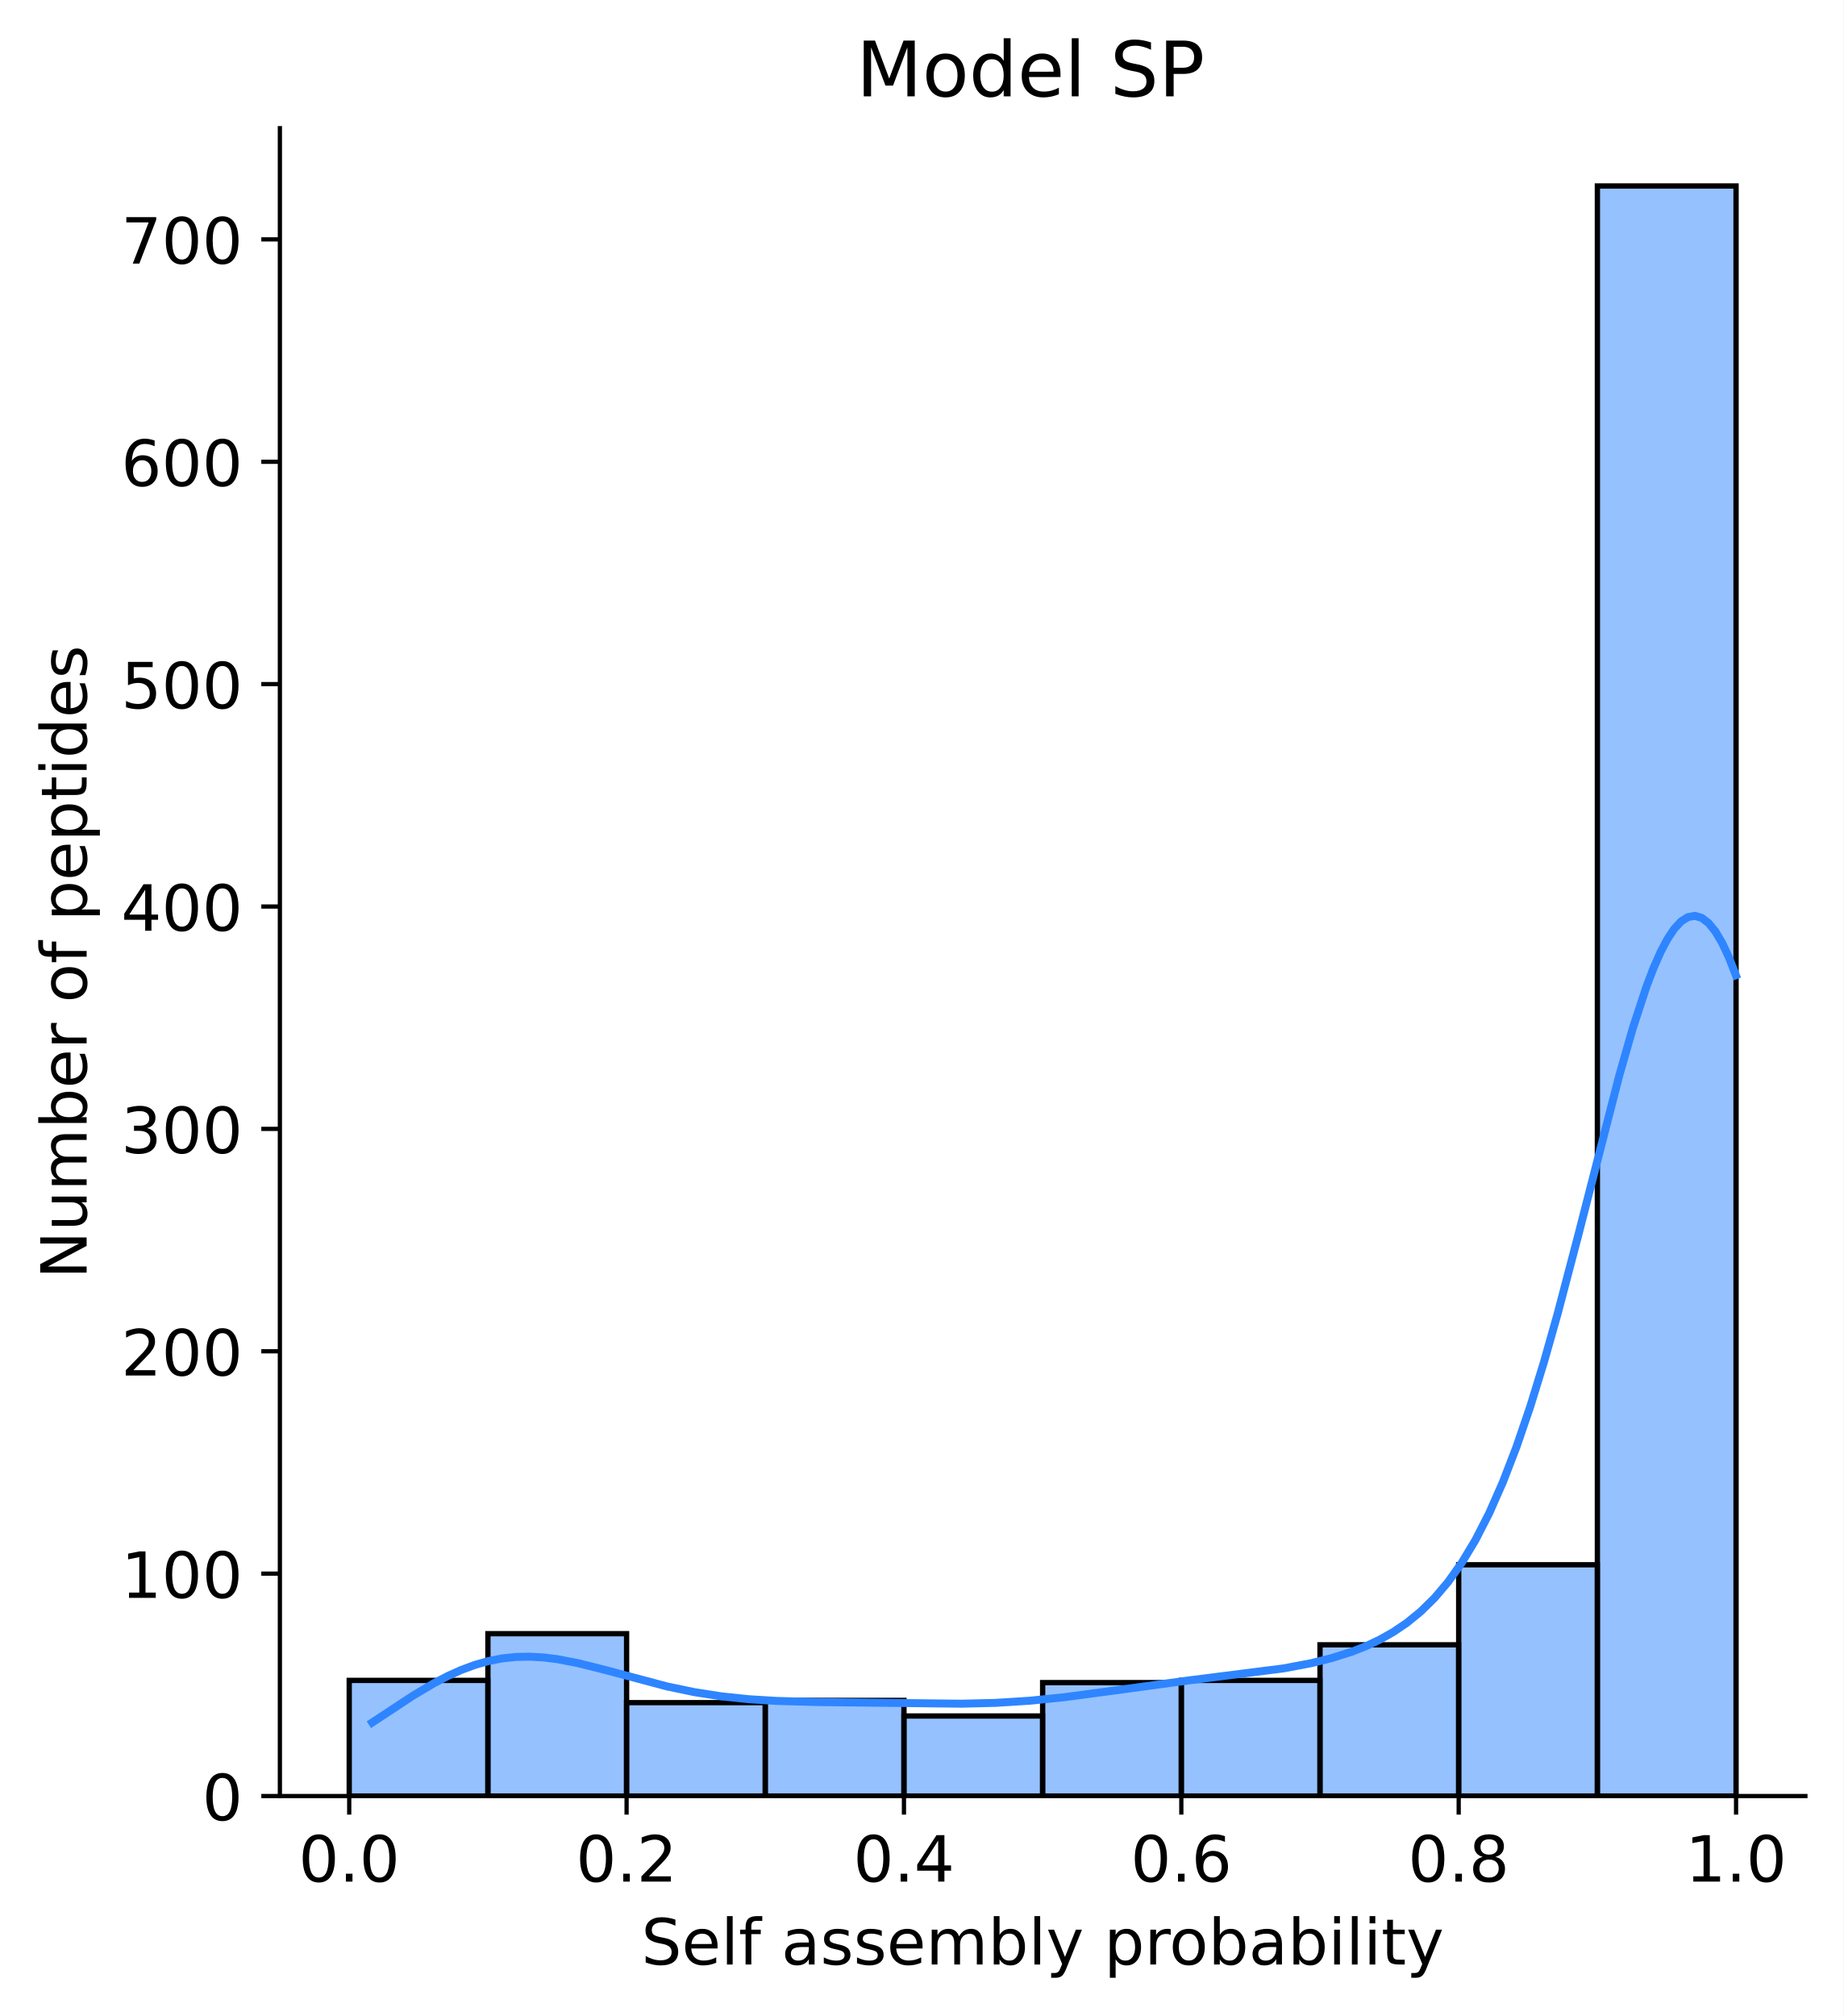
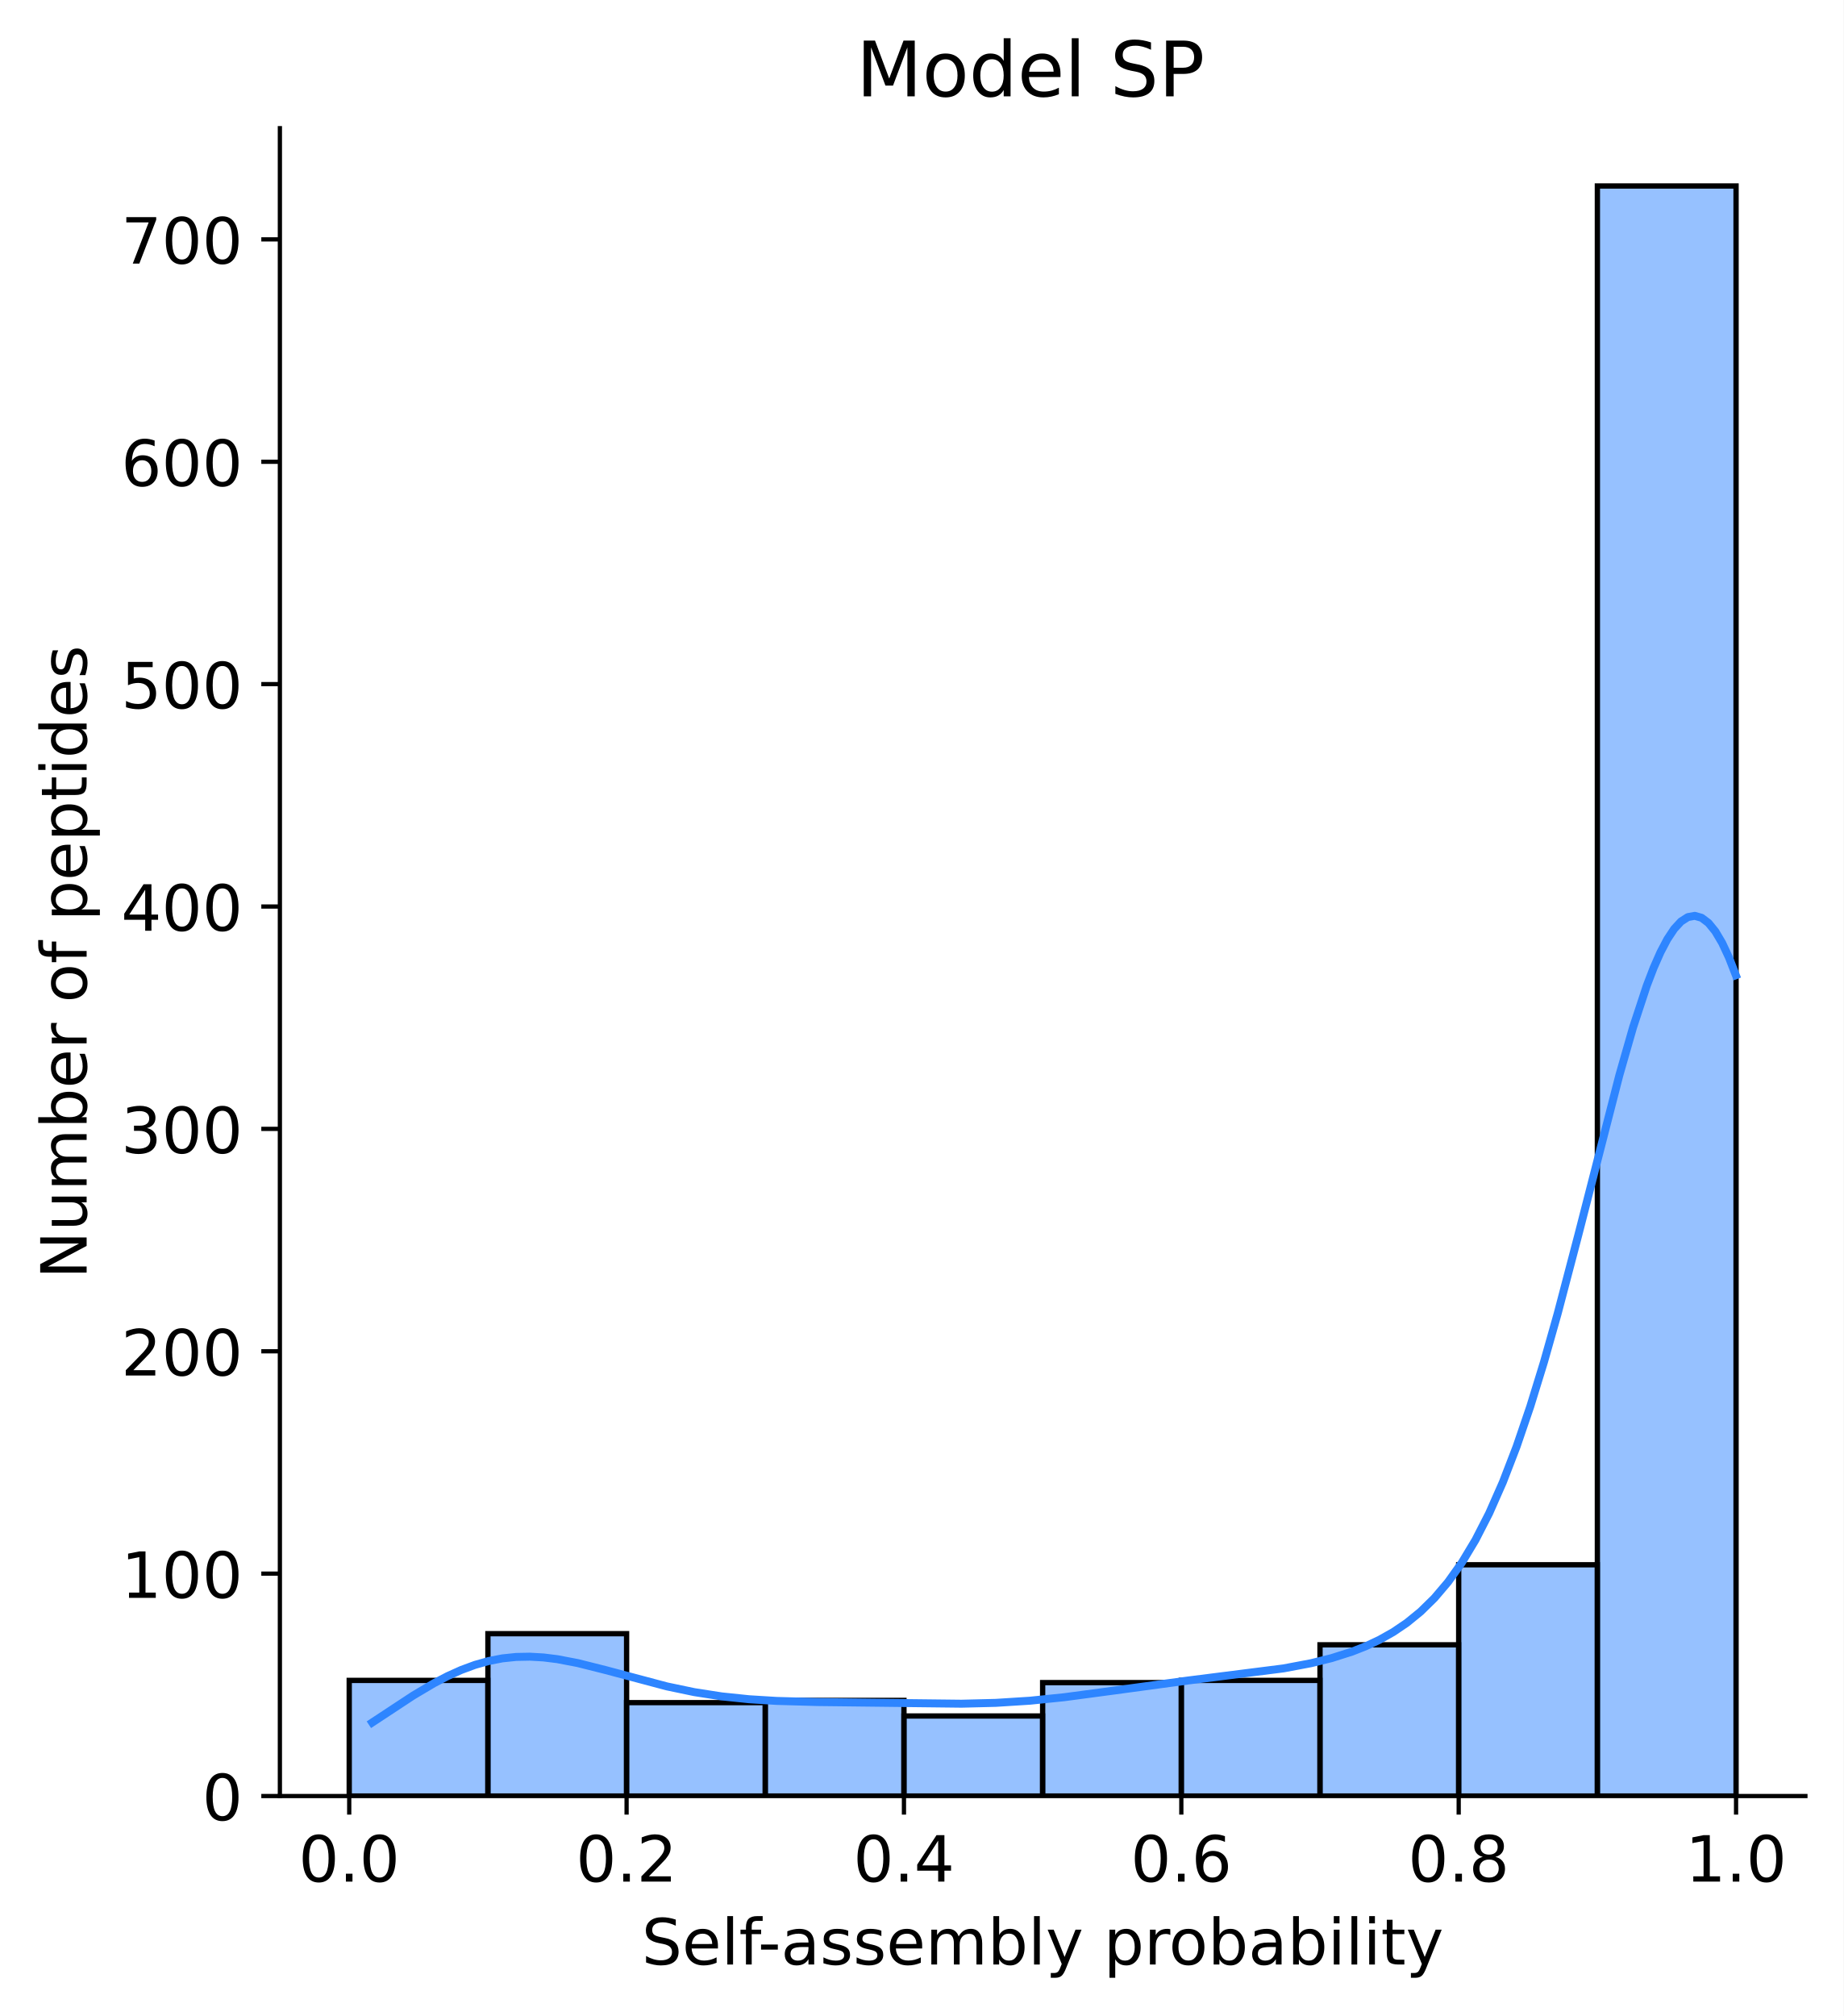
<svg xmlns="http://www.w3.org/2000/svg" xmlns:xlink="http://www.w3.org/1999/xlink" width="347.269pt" height="379.689pt" viewBox="0 0 347.269 379.689" version="1.1">
  <defs>
    <style type="text/css">*{stroke-linejoin: round; stroke-linecap: butt}</style>
  </defs>
  <g id="figure_1">
    <g id="patch_1">
      <path d="M 0 379.689  L 347.269 379.689  L 347.269 0  L 0 0  z " style="fill: #ffffff" />
    </g>
    <g id="axes_1">
      <g id="patch_2">
        <path d="M 52.719 338.262  L 340.069 338.262  L 340.069 24.142  L 52.719 24.142  z " style="fill: #ffffff" />
      </g>
      <g id="patch_3">
-         <path d="M 65.78 338.262  L 91.903 338.262  L 91.903 316.483  L 65.78 316.483  z " clip-path="url(#pe2bb292bc0)" style="fill: #2e85ff; fill-opacity: 0.5; stroke: #000000; stroke-linejoin: miter" />
+         <path d="M 65.78 338.262  L 91.903 338.262  L 91.903 316.483  L 65.78 316.483  z " clip-path="url(#p5c759c34da)" style="fill: #2e85ff; fill-opacity: 0.5; stroke: #000000; stroke-linejoin: miter" />
      </g>
      <g id="patch_4">
-         <path d="M 91.903 338.262  L 118.026 338.262  L 118.026 307.687  L 91.903 307.687  z " clip-path="url(#pe2bb292bc0)" style="fill: #2e85ff; fill-opacity: 0.5; stroke: #000000; stroke-linejoin: miter" />
+         <path d="M 91.903 338.262  L 118.026 338.262  L 118.026 307.687  L 91.903 307.687  z " clip-path="url(#p5c759c34da)" style="fill: #2e85ff; fill-opacity: 0.5; stroke: #000000; stroke-linejoin: miter" />
      </g>
      <g id="patch_5">
-         <path d="M 118.026 338.262  L 144.148 338.262  L 144.148 320.671  L 118.026 320.671  z " clip-path="url(#pe2bb292bc0)" style="fill: #2e85ff; fill-opacity: 0.5; stroke: #000000; stroke-linejoin: miter" />
+         <path d="M 118.026 338.262  L 144.148 338.262  L 144.148 320.671  L 118.026 320.671  z " clip-path="url(#p5c759c34da)" style="fill: #2e85ff; fill-opacity: 0.5; stroke: #000000; stroke-linejoin: miter" />
      </g>
      <g id="patch_6">
-         <path d="M 144.148 338.262  L 170.271 338.262  L 170.271 320.252  L 144.148 320.252  z " clip-path="url(#pe2bb292bc0)" style="fill: #2e85ff; fill-opacity: 0.5; stroke: #000000; stroke-linejoin: miter" />
+         <path d="M 144.148 338.262  L 170.271 338.262  L 170.271 320.252  L 144.148 320.252  z " clip-path="url(#p5c759c34da)" style="fill: #2e85ff; fill-opacity: 0.5; stroke: #000000; stroke-linejoin: miter" />
      </g>
      <g id="patch_7">
-         <path d="M 170.271 338.262  L 196.394 338.262  L 196.394 323.184  L 170.271 323.184  z " clip-path="url(#pe2bb292bc0)" style="fill: #2e85ff; fill-opacity: 0.5; stroke: #000000; stroke-linejoin: miter" />
+         <path d="M 170.271 338.262  L 196.394 338.262  L 196.394 323.184  L 170.271 323.184  z " clip-path="url(#p5c759c34da)" style="fill: #2e85ff; fill-opacity: 0.5; stroke: #000000; stroke-linejoin: miter" />
      </g>
      <g id="patch_8">
-         <path d="M 196.394 338.262  L 222.516 338.262  L 222.516 316.902  L 196.394 316.902  z " clip-path="url(#pe2bb292bc0)" style="fill: #2e85ff; fill-opacity: 0.5; stroke: #000000; stroke-linejoin: miter" />
+         <path d="M 196.394 338.262  L 222.516 338.262  L 222.516 316.902  L 196.394 316.902  z " clip-path="url(#p5c759c34da)" style="fill: #2e85ff; fill-opacity: 0.5; stroke: #000000; stroke-linejoin: miter" />
      </g>
      <g id="patch_9">
-         <path d="M 222.516 338.262  L 248.639 338.262  L 248.639 316.483  L 222.516 316.483  z " clip-path="url(#pe2bb292bc0)" style="fill: #2e85ff; fill-opacity: 0.5; stroke: #000000; stroke-linejoin: miter" />
+         <path d="M 222.516 338.262  L 248.639 338.262  L 248.639 316.483  L 222.516 316.483  z " clip-path="url(#p5c759c34da)" style="fill: #2e85ff; fill-opacity: 0.5; stroke: #000000; stroke-linejoin: miter" />
      </g>
      <g id="patch_10">
-         <path d="M 248.639 338.262  L 274.762 338.262  L 274.762 309.782  L 248.639 309.782  z " clip-path="url(#pe2bb292bc0)" style="fill: #2e85ff; fill-opacity: 0.5; stroke: #000000; stroke-linejoin: miter" />
+         <path d="M 248.639 338.262  L 274.762 338.262  L 274.762 309.782  L 248.639 309.782  z " clip-path="url(#p5c759c34da)" style="fill: #2e85ff; fill-opacity: 0.5; stroke: #000000; stroke-linejoin: miter" />
      </g>
      <g id="patch_11">
-         <path d="M 274.762 338.262  L 300.885 338.262  L 300.885 294.704  L 274.762 294.704  z " clip-path="url(#pe2bb292bc0)" style="fill: #2e85ff; fill-opacity: 0.5; stroke: #000000; stroke-linejoin: miter" />
+         <path d="M 274.762 338.262  L 300.885 338.262  L 300.885 294.704  L 274.762 294.704  z " clip-path="url(#p5c759c34da)" style="fill: #2e85ff; fill-opacity: 0.5; stroke: #000000; stroke-linejoin: miter" />
      </g>
      <g id="patch_12">
-         <path d="M 300.885 338.262  L 327.007 338.262  L 327.007 35.031  L 300.885 35.031  z " clip-path="url(#pe2bb292bc0)" style="fill: #2e85ff; fill-opacity: 0.5; stroke: #000000; stroke-linejoin: miter" />
+         <path d="M 300.885 338.262  L 327.007 338.262  L 327.007 35.031  L 300.885 35.031  z " clip-path="url(#p5c759c34da)" style="fill: #2e85ff; fill-opacity: 0.5; stroke: #000000; stroke-linejoin: miter" />
      </g>
      <g id="matplotlib.axis_1">
        <g id="xtick_1">
          <g id="line2d_1">
            <defs>
-               <path id="mb691cf812e" d="M 0 0  L 0 3.5  " style="stroke: #000000; stroke-width: 0.8" />
+               <path id="m61b0be071a" d="M 0 0  L 0 3.5  " style="stroke: #000000; stroke-width: 0.8" />
            </defs>
            <g>
-               <use xlink:href="#mb691cf812e" x="65.78" y="338.262" style="stroke: #000000; stroke-width: 0.8" />
+               <use xlink:href="#m61b0be071a" x="65.78" y="338.262" style="stroke: #000000; stroke-width: 0.8" />
            </g>
          </g>
          <g id="text_1">
            <g transform="translate(56.23824 354.3799) scale(0.12 -0.12)">
              <defs>
                <path id="DejaVuSans-30" d="M 2034 4250  Q 1547 4250 1301 3770  Q 1056 3291 1056 2328  Q 1056 1369 1301 889  Q 1547 409 2034 409  Q 2525 409 2770 889  Q 3016 1369 3016 2328  Q 3016 3291 2770 3770  Q 2525 4250 2034 4250  z M 2034 4750  Q 2819 4750 3233 4129  Q 3647 3509 3647 2328  Q 3647 1150 3233 529  Q 2819 -91 2034 -91  Q 1250 -91 836 529  Q 422 1150 422 2328  Q 422 3509 836 4129  Q 1250 4750 2034 4750  z " transform="scale(0.015625)" />
                <path id="DejaVuSans-2e" d="M 684 794  L 1344 794  L 1344 0  L 684 0  L 684 794  z " transform="scale(0.015625)" />
              </defs>
              <use xlink:href="#DejaVuSans-30" />
              <use xlink:href="#DejaVuSans-2e" x="63.623" />
              <use xlink:href="#DejaVuSans-30" x="95.41" />
            </g>
          </g>
        </g>
        <g id="xtick_2">
          <g id="line2d_2">
            <g>
-               <use xlink:href="#mb691cf812e" x="118.026" y="338.262" style="stroke: #000000; stroke-width: 0.8" />
+               <use xlink:href="#m61b0be071a" x="118.026" y="338.262" style="stroke: #000000; stroke-width: 0.8" />
            </g>
          </g>
          <g id="text_2">
            <g transform="translate(108.4837 354.3799) scale(0.12 -0.12)">
              <defs>
                <path id="DejaVuSans-32" d="M 1228 531  L 3431 531  L 3431 0  L 469 0  L 469 531  Q 828 903 1448 1529  Q 2069 2156 2228 2338  Q 2531 2678 2651 2914  Q 2772 3150 2772 3378  Q 2772 3750 2511 3984  Q 2250 4219 1831 4219  Q 1534 4219 1204 4116  Q 875 4013 500 3803  L 500 4441  Q 881 4594 1212 4672  Q 1544 4750 1819 4750  Q 2544 4750 2975 4387  Q 3406 4025 3406 3419  Q 3406 3131 3298 2873  Q 3191 2616 2906 2266  Q 2828 2175 2409 1742  Q 1991 1309 1228 531  z " transform="scale(0.015625)" />
              </defs>
              <use xlink:href="#DejaVuSans-30" />
              <use xlink:href="#DejaVuSans-2e" x="63.623" />
              <use xlink:href="#DejaVuSans-32" x="95.41" />
            </g>
          </g>
        </g>
        <g id="xtick_3">
          <g id="line2d_3">
            <g>
-               <use xlink:href="#mb691cf812e" x="170.271" y="338.262" style="stroke: #000000; stroke-width: 0.8" />
+               <use xlink:href="#m61b0be071a" x="170.271" y="338.262" style="stroke: #000000; stroke-width: 0.8" />
            </g>
          </g>
          <g id="text_3">
            <g transform="translate(160.7291 354.3799) scale(0.12 -0.12)">
              <defs>
                <path id="DejaVuSans-34" d="M 2419 4116  L 825 1625  L 2419 1625  L 2419 4116  z M 2253 4666  L 3047 4666  L 3047 1625  L 3713 1625  L 3713 1100  L 3047 1100  L 3047 0  L 2419 0  L 2419 1100  L 313 1100  L 313 1709  L 2253 4666  z " transform="scale(0.015625)" />
              </defs>
              <use xlink:href="#DejaVuSans-30" />
              <use xlink:href="#DejaVuSans-2e" x="63.623" />
              <use xlink:href="#DejaVuSans-34" x="95.41" />
            </g>
          </g>
        </g>
        <g id="xtick_4">
          <g id="line2d_4">
            <g>
-               <use xlink:href="#mb691cf812e" x="222.516" y="338.262" style="stroke: #000000; stroke-width: 0.8" />
+               <use xlink:href="#m61b0be071a" x="222.516" y="338.262" style="stroke: #000000; stroke-width: 0.8" />
            </g>
          </g>
          <g id="text_4">
            <g transform="translate(212.9746 354.3799) scale(0.12 -0.12)">
              <defs>
                <path id="DejaVuSans-36" d="M 2113 2584  Q 1688 2584 1439 2293  Q 1191 2003 1191 1497  Q 1191 994 1439 701  Q 1688 409 2113 409  Q 2538 409 2786 701  Q 3034 994 3034 1497  Q 3034 2003 2786 2293  Q 2538 2584 2113 2584  z M 3366 4563  L 3366 3988  Q 3128 4100 2886 4159  Q 2644 4219 2406 4219  Q 1781 4219 1451 3797  Q 1122 3375 1075 2522  Q 1259 2794 1537 2939  Q 1816 3084 2150 3084  Q 2853 3084 3261 2657  Q 3669 2231 3669 1497  Q 3669 778 3244 343  Q 2819 -91 2113 -91  Q 1303 -91 875 529  Q 447 1150 447 2328  Q 447 3434 972 4092  Q 1497 4750 2381 4750  Q 2619 4750 2861 4703  Q 3103 4656 3366 4563  z " transform="scale(0.015625)" />
              </defs>
              <use xlink:href="#DejaVuSans-30" />
              <use xlink:href="#DejaVuSans-2e" x="63.623" />
              <use xlink:href="#DejaVuSans-36" x="95.41" />
            </g>
          </g>
        </g>
        <g id="xtick_5">
          <g id="line2d_5">
            <g>
-               <use xlink:href="#mb691cf812e" x="274.762" y="338.262" style="stroke: #000000; stroke-width: 0.8" />
+               <use xlink:href="#m61b0be071a" x="274.762" y="338.262" style="stroke: #000000; stroke-width: 0.8" />
            </g>
          </g>
          <g id="text_5">
            <g transform="translate(265.2201 354.3799) scale(0.12 -0.12)">
              <defs>
                <path id="DejaVuSans-38" d="M 2034 2216  Q 1584 2216 1326 1975  Q 1069 1734 1069 1313  Q 1069 891 1326 650  Q 1584 409 2034 409  Q 2484 409 2743 651  Q 3003 894 3003 1313  Q 3003 1734 2745 1975  Q 2488 2216 2034 2216  z M 1403 2484  Q 997 2584 770 2862  Q 544 3141 544 3541  Q 544 4100 942 4425  Q 1341 4750 2034 4750  Q 2731 4750 3128 4425  Q 3525 4100 3525 3541  Q 3525 3141 3298 2862  Q 3072 2584 2669 2484  Q 3125 2378 3379 2068  Q 3634 1759 3634 1313  Q 3634 634 3220 271  Q 2806 -91 2034 -91  Q 1263 -91 848 271  Q 434 634 434 1313  Q 434 1759 690 2068  Q 947 2378 1403 2484  z M 1172 3481  Q 1172 3119 1398 2916  Q 1625 2713 2034 2713  Q 2441 2713 2670 2916  Q 2900 3119 2900 3481  Q 2900 3844 2670 4047  Q 2441 4250 2034 4250  Q 1625 4250 1398 4047  Q 1172 3844 1172 3481  z " transform="scale(0.015625)" />
              </defs>
              <use xlink:href="#DejaVuSans-30" />
              <use xlink:href="#DejaVuSans-2e" x="63.623" />
              <use xlink:href="#DejaVuSans-38" x="95.41" />
            </g>
          </g>
        </g>
        <g id="xtick_6">
          <g id="line2d_6">
            <g>
-               <use xlink:href="#mb691cf812e" x="327.007" y="338.262" style="stroke: #000000; stroke-width: 0.8" />
+               <use xlink:href="#m61b0be071a" x="327.007" y="338.262" style="stroke: #000000; stroke-width: 0.8" />
            </g>
          </g>
          <g id="text_6">
            <g transform="translate(317.4655 354.3799) scale(0.12 -0.12)">
              <defs>
                <path id="DejaVuSans-31" d="M 794 531  L 1825 531  L 1825 4091  L 703 3866  L 703 4441  L 1819 4666  L 2450 4666  L 2450 531  L 3481 531  L 3481 0  L 794 0  L 794 531  z " transform="scale(0.015625)" />
              </defs>
              <use xlink:href="#DejaVuSans-31" />
              <use xlink:href="#DejaVuSans-2e" x="63.623" />
              <use xlink:href="#DejaVuSans-30" x="95.41" />
            </g>
          </g>
        </g>
        <g id="text_7">
-           <g transform="translate(120.7975 369.9936) scale(0.12 -0.12)">
+           <g transform="translate(120.8697 369.9936) scale(0.12 -0.12)">
            <defs>
              <path id="DejaVuSans-53" d="M 3425 4513  L 3425 3897  Q 3066 4069 2747 4153  Q 2428 4238 2131 4238  Q 1616 4238 1336 4038  Q 1056 3838 1056 3469  Q 1056 3159 1242 3001  Q 1428 2844 1947 2747  L 2328 2669  Q 3034 2534 3370 2195  Q 3706 1856 3706 1288  Q 3706 609 3251 259  Q 2797 -91 1919 -91  Q 1588 -91 1214 -16  Q 841 59 441 206  L 441 856  Q 825 641 1194 531  Q 1563 422 1919 422  Q 2459 422 2753 634  Q 3047 847 3047 1241  Q 3047 1584 2836 1778  Q 2625 1972 2144 2069  L 1759 2144  Q 1053 2284 737 2584  Q 422 2884 422 3419  Q 422 4038 858 4394  Q 1294 4750 2059 4750  Q 2388 4750 2728 4690  Q 3069 4631 3425 4513  z " transform="scale(0.015625)" />
              <path id="DejaVuSans-65" d="M 3597 1894  L 3597 1613  L 953 1613  Q 991 1019 1311 708  Q 1631 397 2203 397  Q 2534 397 2845 478  Q 3156 559 3463 722  L 3463 178  Q 3153 47 2828 -22  Q 2503 -91 2169 -91  Q 1331 -91 842 396  Q 353 884 353 1716  Q 353 2575 817 3079  Q 1281 3584 2069 3584  Q 2775 3584 3186 3129  Q 3597 2675 3597 1894  z M 3022 2063  Q 3016 2534 2758 2815  Q 2500 3097 2075 3097  Q 1594 3097 1305 2825  Q 1016 2553 972 2059  L 3022 2063  z " transform="scale(0.015625)" />
              <path id="DejaVuSans-6c" d="M 603 4863  L 1178 4863  L 1178 0  L 603 0  L 603 4863  z " transform="scale(0.015625)" />
              <path id="DejaVuSans-66" d="M 2375 4863  L 2375 4384  L 1825 4384  Q 1516 4384 1395 4259  Q 1275 4134 1275 3809  L 1275 3500  L 2222 3500  L 2222 3053  L 1275 3053  L 1275 0  L 697 0  L 697 3053  L 147 3053  L 147 3500  L 697 3500  L 697 3744  Q 697 4328 969 4595  Q 1241 4863 1831 4863  L 2375 4863  z " transform="scale(0.015625)" />
-               <path id="DejaVuSans-20" transform="scale(0.015625)" />
+               <path id="DejaVuSans-2d" d="M 313 2009  L 1997 2009  L 1997 1497  L 313 1497  L 313 2009  z " transform="scale(0.015625)" />
              <path id="DejaVuSans-61" d="M 2194 1759  Q 1497 1759 1228 1600  Q 959 1441 959 1056  Q 959 750 1161 570  Q 1363 391 1709 391  Q 2188 391 2477 730  Q 2766 1069 2766 1631  L 2766 1759  L 2194 1759  z M 3341 1997  L 3341 0  L 2766 0  L 2766 531  Q 2569 213 2275 61  Q 1981 -91 1556 -91  Q 1019 -91 701 211  Q 384 513 384 1019  Q 384 1609 779 1909  Q 1175 2209 1959 2209  L 2766 2209  L 2766 2266  Q 2766 2663 2505 2880  Q 2244 3097 1772 3097  Q 1472 3097 1187 3025  Q 903 2953 641 2809  L 641 3341  Q 956 3463 1253 3523  Q 1550 3584 1831 3584  Q 2591 3584 2966 3190  Q 3341 2797 3341 1997  z " transform="scale(0.015625)" />
              <path id="DejaVuSans-73" d="M 2834 3397  L 2834 2853  Q 2591 2978 2328 3040  Q 2066 3103 1784 3103  Q 1356 3103 1142 2972  Q 928 2841 928 2578  Q 928 2378 1081 2264  Q 1234 2150 1697 2047  L 1894 2003  Q 2506 1872 2764 1633  Q 3022 1394 3022 966  Q 3022 478 2636 193  Q 2250 -91 1575 -91  Q 1294 -91 989 -36  Q 684 19 347 128  L 347 722  Q 666 556 975 473  Q 1284 391 1588 391  Q 1994 391 2212 530  Q 2431 669 2431 922  Q 2431 1156 2273 1281  Q 2116 1406 1581 1522  L 1381 1569  Q 847 1681 609 1914  Q 372 2147 372 2553  Q 372 3047 722 3315  Q 1072 3584 1716 3584  Q 2034 3584 2315 3537  Q 2597 3491 2834 3397  z " transform="scale(0.015625)" />
              <path id="DejaVuSans-6d" d="M 3328 2828  Q 3544 3216 3844 3400  Q 4144 3584 4550 3584  Q 5097 3584 5394 3201  Q 5691 2819 5691 2113  L 5691 0  L 5113 0  L 5113 2094  Q 5113 2597 4934 2840  Q 4756 3084 4391 3084  Q 3944 3084 3684 2787  Q 3425 2491 3425 1978  L 3425 0  L 2847 0  L 2847 2094  Q 2847 2600 2669 2842  Q 2491 3084 2119 3084  Q 1678 3084 1418 2786  Q 1159 2488 1159 1978  L 1159 0  L 581 0  L 581 3500  L 1159 3500  L 1159 2956  Q 1356 3278 1631 3431  Q 1906 3584 2284 3584  Q 2666 3584 2933 3390  Q 3200 3197 3328 2828  z " transform="scale(0.015625)" />
              <path id="DejaVuSans-62" d="M 3116 1747  Q 3116 2381 2855 2742  Q 2594 3103 2138 3103  Q 1681 3103 1420 2742  Q 1159 2381 1159 1747  Q 1159 1113 1420 752  Q 1681 391 2138 391  Q 2594 391 2855 752  Q 3116 1113 3116 1747  z M 1159 2969  Q 1341 3281 1617 3432  Q 1894 3584 2278 3584  Q 2916 3584 3314 3078  Q 3713 2572 3713 1747  Q 3713 922 3314 415  Q 2916 -91 2278 -91  Q 1894 -91 1617 61  Q 1341 213 1159 525  L 1159 0  L 581 0  L 581 4863  L 1159 4863  L 1159 2969  z " transform="scale(0.015625)" />
              <path id="DejaVuSans-79" d="M 2059 -325  Q 1816 -950 1584 -1140  Q 1353 -1331 966 -1331  L 506 -1331  L 506 -850  L 844 -850  Q 1081 -850 1212 -737  Q 1344 -625 1503 -206  L 1606 56  L 191 3500  L 800 3500  L 1894 763  L 2988 3500  L 3597 3500  L 2059 -325  z " transform="scale(0.015625)" />
+               <path id="DejaVuSans-20" transform="scale(0.015625)" />
              <path id="DejaVuSans-70" d="M 1159 525  L 1159 -1331  L 581 -1331  L 581 3500  L 1159 3500  L 1159 2969  Q 1341 3281 1617 3432  Q 1894 3584 2278 3584  Q 2916 3584 3314 3078  Q 3713 2572 3713 1747  Q 3713 922 3314 415  Q 2916 -91 2278 -91  Q 1894 -91 1617 61  Q 1341 213 1159 525  z M 3116 1747  Q 3116 2381 2855 2742  Q 2594 3103 2138 3103  Q 1681 3103 1420 2742  Q 1159 2381 1159 1747  Q 1159 1113 1420 752  Q 1681 391 2138 391  Q 2594 391 2855 752  Q 3116 1113 3116 1747  z " transform="scale(0.015625)" />
              <path id="DejaVuSans-72" d="M 2631 2963  Q 2534 3019 2420 3045  Q 2306 3072 2169 3072  Q 1681 3072 1420 2755  Q 1159 2438 1159 1844  L 1159 0  L 581 0  L 581 3500  L 1159 3500  L 1159 2956  Q 1341 3275 1631 3429  Q 1922 3584 2338 3584  Q 2397 3584 2469 3576  Q 2541 3569 2628 3553  L 2631 2963  z " transform="scale(0.015625)" />
              <path id="DejaVuSans-6f" d="M 1959 3097  Q 1497 3097 1228 2736  Q 959 2375 959 1747  Q 959 1119 1226 758  Q 1494 397 1959 397  Q 2419 397 2687 759  Q 2956 1122 2956 1747  Q 2956 2369 2687 2733  Q 2419 3097 1959 3097  z M 1959 3584  Q 2709 3584 3137 3096  Q 3566 2609 3566 1747  Q 3566 888 3137 398  Q 2709 -91 1959 -91  Q 1206 -91 779 398  Q 353 888 353 1747  Q 353 2609 779 3096  Q 1206 3584 1959 3584  z " transform="scale(0.015625)" />
              <path id="DejaVuSans-69" d="M 603 3500  L 1178 3500  L 1178 0  L 603 0  L 603 3500  z M 603 4863  L 1178 4863  L 1178 4134  L 603 4134  L 603 4863  z " transform="scale(0.015625)" />
              <path id="DejaVuSans-74" d="M 1172 4494  L 1172 3500  L 2356 3500  L 2356 3053  L 1172 3053  L 1172 1153  Q 1172 725 1289 603  Q 1406 481 1766 481  L 2356 481  L 2356 0  L 1766 0  Q 1100 0 847 248  Q 594 497 594 1153  L 594 3053  L 172 3053  L 172 3500  L 594 3500  L 594 4494  L 1172 4494  z " transform="scale(0.015625)" />
            </defs>
            <use xlink:href="#DejaVuSans-53" />
            <use xlink:href="#DejaVuSans-65" x="63.477" />
            <use xlink:href="#DejaVuSans-6c" x="125" />
            <use xlink:href="#DejaVuSans-66" x="152.783" />
-             <use xlink:href="#DejaVuSans-20" x="187.988" />
-             <use xlink:href="#DejaVuSans-61" x="219.775" />
-             <use xlink:href="#DejaVuSans-73" x="281.055" />
-             <use xlink:href="#DejaVuSans-73" x="333.154" />
-             <use xlink:href="#DejaVuSans-65" x="385.254" />
-             <use xlink:href="#DejaVuSans-6d" x="446.777" />
-             <use xlink:href="#DejaVuSans-62" x="544.189" />
-             <use xlink:href="#DejaVuSans-6c" x="607.666" />
-             <use xlink:href="#DejaVuSans-79" x="635.449" />
-             <use xlink:href="#DejaVuSans-20" x="694.629" />
-             <use xlink:href="#DejaVuSans-70" x="726.416" />
-             <use xlink:href="#DejaVuSans-72" x="789.893" />
-             <use xlink:href="#DejaVuSans-6f" x="828.756" />
-             <use xlink:href="#DejaVuSans-62" x="889.938" />
-             <use xlink:href="#DejaVuSans-61" x="953.414" />
-             <use xlink:href="#DejaVuSans-62" x="1014.693" />
-             <use xlink:href="#DejaVuSans-69" x="1078.17" />
-             <use xlink:href="#DejaVuSans-6c" x="1105.953" />
-             <use xlink:href="#DejaVuSans-69" x="1133.736" />
-             <use xlink:href="#DejaVuSans-74" x="1161.52" />
-             <use xlink:href="#DejaVuSans-79" x="1200.729" />
+             <use xlink:href="#DejaVuSans-2d" x="182.488" />
+             <use xlink:href="#DejaVuSans-61" x="218.572" />
+             <use xlink:href="#DejaVuSans-73" x="279.852" />
+             <use xlink:href="#DejaVuSans-73" x="331.951" />
+             <use xlink:href="#DejaVuSans-65" x="384.051" />
+             <use xlink:href="#DejaVuSans-6d" x="445.574" />
+             <use xlink:href="#DejaVuSans-62" x="542.986" />
+             <use xlink:href="#DejaVuSans-6c" x="606.463" />
+             <use xlink:href="#DejaVuSans-79" x="634.246" />
+             <use xlink:href="#DejaVuSans-20" x="693.426" />
+             <use xlink:href="#DejaVuSans-70" x="725.213" />
+             <use xlink:href="#DejaVuSans-72" x="788.689" />
+             <use xlink:href="#DejaVuSans-6f" x="827.553" />
+             <use xlink:href="#DejaVuSans-62" x="888.734" />
+             <use xlink:href="#DejaVuSans-61" x="952.211" />
+             <use xlink:href="#DejaVuSans-62" x="1013.49" />
+             <use xlink:href="#DejaVuSans-69" x="1076.967" />
+             <use xlink:href="#DejaVuSans-6c" x="1104.75" />
+             <use xlink:href="#DejaVuSans-69" x="1132.533" />
+             <use xlink:href="#DejaVuSans-74" x="1160.316" />
+             <use xlink:href="#DejaVuSans-79" x="1199.525" />
          </g>
        </g>
      </g>
      <g id="matplotlib.axis_2">
        <g id="ytick_1">
          <g id="line2d_7">
            <defs>
-               <path id="mb8ff00ea36" d="M 0 0  L -3.5 0  " style="stroke: #000000; stroke-width: 0.8" />
+               <path id="m596cc8f598" d="M 0 0  L -3.5 0  " style="stroke: #000000; stroke-width: 0.8" />
            </defs>
            <g>
-               <use xlink:href="#mb8ff00ea36" x="52.719" y="338.262" style="stroke: #000000; stroke-width: 0.8" />
+               <use xlink:href="#m596cc8f598" x="52.719" y="338.262" style="stroke: #000000; stroke-width: 0.8" />
            </g>
          </g>
          <g id="text_8">
            <g transform="translate(38.08375 342.8208) scale(0.12 -0.12)">
              <use xlink:href="#DejaVuSans-30" />
            </g>
          </g>
        </g>
        <g id="ytick_2">
          <g id="line2d_8">
            <g>
-               <use xlink:href="#mb8ff00ea36" x="52.719" y="296.379" style="stroke: #000000; stroke-width: 0.8" />
+               <use xlink:href="#m596cc8f598" x="52.719" y="296.379" style="stroke: #000000; stroke-width: 0.8" />
            </g>
          </g>
          <g id="text_9">
            <g transform="translate(22.81375 300.9381) scale(0.12 -0.12)">
              <use xlink:href="#DejaVuSans-31" />
              <use xlink:href="#DejaVuSans-30" x="63.623" />
              <use xlink:href="#DejaVuSans-30" x="127.246" />
            </g>
          </g>
        </g>
        <g id="ytick_3">
          <g id="line2d_9">
            <g>
-               <use xlink:href="#mb8ff00ea36" x="52.719" y="254.496" style="stroke: #000000; stroke-width: 0.8" />
+               <use xlink:href="#m596cc8f598" x="52.719" y="254.496" style="stroke: #000000; stroke-width: 0.8" />
            </g>
          </g>
          <g id="text_10">
            <g transform="translate(22.81375 259.0555) scale(0.12 -0.12)">
              <use xlink:href="#DejaVuSans-32" />
              <use xlink:href="#DejaVuSans-30" x="63.623" />
              <use xlink:href="#DejaVuSans-30" x="127.246" />
            </g>
          </g>
        </g>
        <g id="ytick_4">
          <g id="line2d_10">
            <g>
-               <use xlink:href="#mb8ff00ea36" x="52.719" y="212.614" style="stroke: #000000; stroke-width: 0.8" />
+               <use xlink:href="#m596cc8f598" x="52.719" y="212.614" style="stroke: #000000; stroke-width: 0.8" />
            </g>
          </g>
          <g id="text_11">
            <g transform="translate(22.81375 217.1728) scale(0.12 -0.12)">
              <defs>
                <path id="DejaVuSans-33" d="M 2597 2516  Q 3050 2419 3304 2112  Q 3559 1806 3559 1356  Q 3559 666 3084 287  Q 2609 -91 1734 -91  Q 1441 -91 1130 -33  Q 819 25 488 141  L 488 750  Q 750 597 1062 519  Q 1375 441 1716 441  Q 2309 441 2620 675  Q 2931 909 2931 1356  Q 2931 1769 2642 2001  Q 2353 2234 1838 2234  L 1294 2234  L 1294 2753  L 1863 2753  Q 2328 2753 2575 2939  Q 2822 3125 2822 3475  Q 2822 3834 2567 4026  Q 2313 4219 1838 4219  Q 1578 4219 1281 4162  Q 984 4106 628 3988  L 628 4550  Q 988 4650 1302 4700  Q 1616 4750 1894 4750  Q 2613 4750 3031 4423  Q 3450 4097 3450 3541  Q 3450 3153 3228 2886  Q 3006 2619 2597 2516  z " transform="scale(0.015625)" />
              </defs>
              <use xlink:href="#DejaVuSans-33" />
              <use xlink:href="#DejaVuSans-30" x="63.623" />
              <use xlink:href="#DejaVuSans-30" x="127.246" />
            </g>
          </g>
        </g>
        <g id="ytick_5">
          <g id="line2d_11">
            <g>
-               <use xlink:href="#mb8ff00ea36" x="52.719" y="170.731" style="stroke: #000000; stroke-width: 0.8" />
+               <use xlink:href="#m596cc8f598" x="52.719" y="170.731" style="stroke: #000000; stroke-width: 0.8" />
            </g>
          </g>
          <g id="text_12">
            <g transform="translate(22.81375 175.2901) scale(0.12 -0.12)">
              <use xlink:href="#DejaVuSans-34" />
              <use xlink:href="#DejaVuSans-30" x="63.623" />
              <use xlink:href="#DejaVuSans-30" x="127.246" />
            </g>
          </g>
        </g>
        <g id="ytick_6">
          <g id="line2d_12">
            <g>
-               <use xlink:href="#mb8ff00ea36" x="52.719" y="128.848" style="stroke: #000000; stroke-width: 0.8" />
+               <use xlink:href="#m596cc8f598" x="52.719" y="128.848" style="stroke: #000000; stroke-width: 0.8" />
            </g>
          </g>
          <g id="text_13">
            <g transform="translate(22.81375 133.4075) scale(0.12 -0.12)">
              <defs>
                <path id="DejaVuSans-35" d="M 691 4666  L 3169 4666  L 3169 4134  L 1269 4134  L 1269 2991  Q 1406 3038 1543 3061  Q 1681 3084 1819 3084  Q 2600 3084 3056 2656  Q 3513 2228 3513 1497  Q 3513 744 3044 326  Q 2575 -91 1722 -91  Q 1428 -91 1123 -41  Q 819 9 494 109  L 494 744  Q 775 591 1075 516  Q 1375 441 1709 441  Q 2250 441 2565 725  Q 2881 1009 2881 1497  Q 2881 1984 2565 2268  Q 2250 2553 1709 2553  Q 1456 2553 1204 2497  Q 953 2441 691 2322  L 691 4666  z " transform="scale(0.015625)" />
              </defs>
              <use xlink:href="#DejaVuSans-35" />
              <use xlink:href="#DejaVuSans-30" x="63.623" />
              <use xlink:href="#DejaVuSans-30" x="127.246" />
            </g>
          </g>
        </g>
        <g id="ytick_7">
          <g id="line2d_13">
            <g>
-               <use xlink:href="#mb8ff00ea36" x="52.719" y="86.966" style="stroke: #000000; stroke-width: 0.8" />
+               <use xlink:href="#m596cc8f598" x="52.719" y="86.966" style="stroke: #000000; stroke-width: 0.8" />
            </g>
          </g>
          <g id="text_14">
            <g transform="translate(22.81375 91.52481) scale(0.12 -0.12)">
              <use xlink:href="#DejaVuSans-36" />
              <use xlink:href="#DejaVuSans-30" x="63.623" />
              <use xlink:href="#DejaVuSans-30" x="127.246" />
            </g>
          </g>
        </g>
        <g id="ytick_8">
          <g id="line2d_14">
            <g>
-               <use xlink:href="#mb8ff00ea36" x="52.719" y="45.083" style="stroke: #000000; stroke-width: 0.8" />
+               <use xlink:href="#m596cc8f598" x="52.719" y="45.083" style="stroke: #000000; stroke-width: 0.8" />
            </g>
          </g>
          <g id="text_15">
            <g transform="translate(22.81375 49.64215) scale(0.12 -0.12)">
              <defs>
                <path id="DejaVuSans-37" d="M 525 4666  L 3525 4666  L 3525 4397  L 1831 0  L 1172 0  L 2766 4134  L 525 4134  L 525 4666  z " transform="scale(0.015625)" />
              </defs>
              <use xlink:href="#DejaVuSans-37" />
              <use xlink:href="#DejaVuSans-30" x="63.623" />
              <use xlink:href="#DejaVuSans-30" x="127.246" />
            </g>
          </g>
        </g>
        <g id="text_16">
          <g transform="translate(16.31812 240.8577) rotate(-90) scale(0.12 -0.12)">
            <defs>
              <path id="DejaVuSans-4e" d="M 628 4666  L 1478 4666  L 3547 763  L 3547 4666  L 4159 4666  L 4159 0  L 3309 0  L 1241 3903  L 1241 0  L 628 0  L 628 4666  z " transform="scale(0.015625)" />
              <path id="DejaVuSans-75" d="M 544 1381  L 544 3500  L 1119 3500  L 1119 1403  Q 1119 906 1312 657  Q 1506 409 1894 409  Q 2359 409 2629 706  Q 2900 1003 2900 1516  L 2900 3500  L 3475 3500  L 3475 0  L 2900 0  L 2900 538  Q 2691 219 2414 64  Q 2138 -91 1772 -91  Q 1169 -91 856 284  Q 544 659 544 1381  z M 1991 3584  L 1991 3584  z " transform="scale(0.015625)" />
              <path id="DejaVuSans-64" d="M 2906 2969  L 2906 4863  L 3481 4863  L 3481 0  L 2906 0  L 2906 525  Q 2725 213 2448 61  Q 2172 -91 1784 -91  Q 1150 -91 751 415  Q 353 922 353 1747  Q 353 2572 751 3078  Q 1150 3584 1784 3584  Q 2172 3584 2448 3432  Q 2725 3281 2906 2969  z M 947 1747  Q 947 1113 1208 752  Q 1469 391 1925 391  Q 2381 391 2643 752  Q 2906 1113 2906 1747  Q 2906 2381 2643 2742  Q 2381 3103 1925 3103  Q 1469 3103 1208 2742  Q 947 2381 947 1747  z " transform="scale(0.015625)" />
            </defs>
            <use xlink:href="#DejaVuSans-4e" />
            <use xlink:href="#DejaVuSans-75" x="74.805" />
            <use xlink:href="#DejaVuSans-6d" x="138.184" />
            <use xlink:href="#DejaVuSans-62" x="235.596" />
            <use xlink:href="#DejaVuSans-65" x="299.072" />
            <use xlink:href="#DejaVuSans-72" x="360.596" />
            <use xlink:href="#DejaVuSans-20" x="401.709" />
            <use xlink:href="#DejaVuSans-6f" x="433.496" />
            <use xlink:href="#DejaVuSans-66" x="494.678" />
            <use xlink:href="#DejaVuSans-20" x="529.883" />
            <use xlink:href="#DejaVuSans-70" x="561.67" />
            <use xlink:href="#DejaVuSans-65" x="625.146" />
            <use xlink:href="#DejaVuSans-70" x="686.67" />
            <use xlink:href="#DejaVuSans-74" x="750.146" />
            <use xlink:href="#DejaVuSans-69" x="789.355" />
            <use xlink:href="#DejaVuSans-64" x="817.139" />
            <use xlink:href="#DejaVuSans-65" x="880.615" />
            <use xlink:href="#DejaVuSans-73" x="942.139" />
          </g>
        </g>
      </g>
      <g id="line2d_15">
-         <path d="M 70.108 324.419  L 77.853 319.321  L 81.725 317.024  L 84.307 315.677  L 86.888 314.514  L 89.47 313.56  L 92.051 312.831  L 94.633 312.334  L 97.214 312.065  L 99.796 312.014  L 102.378 312.161  L 104.959 312.481  L 108.831 313.22  L 113.994 314.518  L 125.611 317.61  L 130.774 318.691  L 135.937 319.494  L 141.1 320.03  L 146.263 320.346  L 154.008 320.561  L 181.114 320.872  L 187.568 320.714  L 194.022 320.306  L 200.475 319.647  L 209.511 318.44  L 223.709 316.513  L 241.78 314.221  L 246.943 313.246  L 250.815 312.289  L 254.688 311.06  L 257.269 310.044  L 259.851 308.831  L 262.432 307.377  L 265.014 305.628  L 267.595 303.524  L 270.177 300.993  L 272.758 297.957  L 275.34 294.333  L 277.921 290.039  L 280.503 284.999  L 283.084 279.148  L 285.666 272.448  L 288.247 264.888  L 290.829 256.503  L 293.41 247.379  L 297.283 232.64  L 305.027 202.491  L 307.609 193.481  L 310.19 185.638  L 311.481 182.275  L 312.772 179.346  L 314.063 176.891  L 315.353 174.949  L 316.644 173.551  L 317.935 172.723  L 319.226 172.486  L 320.516 172.853  L 321.807 173.828  L 323.098 175.411  L 324.389 177.592  L 325.679 180.354  L 326.97 183.673  L 326.97 183.673  " clip-path="url(#pe2bb292bc0)" style="fill: none; stroke: #2e85ff; stroke-width: 1.5; stroke-linecap: square" />
+         <path d="M 70.108 324.419  L 77.853 319.321  L 81.725 317.024  L 84.307 315.677  L 86.888 314.514  L 89.47 313.56  L 92.051 312.831  L 94.633 312.334  L 97.214 312.065  L 99.796 312.014  L 102.378 312.161  L 104.959 312.481  L 108.831 313.22  L 113.994 314.518  L 125.611 317.61  L 130.774 318.691  L 135.937 319.494  L 141.1 320.03  L 146.263 320.346  L 154.008 320.561  L 181.114 320.872  L 187.568 320.714  L 194.022 320.306  L 200.475 319.647  L 209.511 318.44  L 223.709 316.513  L 241.78 314.221  L 246.943 313.246  L 250.815 312.289  L 254.688 311.06  L 257.269 310.044  L 259.851 308.831  L 262.432 307.377  L 265.014 305.628  L 267.595 303.524  L 270.177 300.993  L 272.758 297.957  L 275.34 294.333  L 277.921 290.039  L 280.503 284.999  L 283.084 279.148  L 285.666 272.448  L 288.247 264.888  L 290.829 256.503  L 293.41 247.379  L 297.283 232.64  L 305.027 202.491  L 307.609 193.481  L 310.19 185.638  L 311.481 182.275  L 312.772 179.346  L 314.063 176.891  L 315.353 174.949  L 316.644 173.551  L 317.935 172.723  L 319.226 172.486  L 320.516 172.853  L 321.807 173.828  L 323.098 175.411  L 324.389 177.592  L 325.679 180.354  L 326.97 183.673  L 326.97 183.673  " clip-path="url(#p5c759c34da)" style="fill: none; stroke: #2e85ff; stroke-width: 1.5; stroke-linecap: square" />
      </g>
      <g id="patch_13">
        <path d="M 52.719 338.262  L 52.719 24.142  " style="fill: none; stroke: #000000; stroke-width: 0.8; stroke-linejoin: miter; stroke-linecap: square" />
      </g>
      <g id="patch_14">
        <path d="M 52.719 338.262  L 340.069 338.262  " style="fill: none; stroke: #000000; stroke-width: 0.8; stroke-linejoin: miter; stroke-linecap: square" />
      </g>
      <g id="text_17">
        <g transform="translate(161.2859 18.14175) scale(0.144 -0.144)">
          <defs>
            <path id="DejaVuSans-4d" d="M 628 4666  L 1569 4666  L 2759 1491  L 3956 4666  L 4897 4666  L 4897 0  L 4281 0  L 4281 4097  L 3078 897  L 2444 897  L 1241 4097  L 1241 0  L 628 0  L 628 4666  z " transform="scale(0.015625)" />
            <path id="DejaVuSans-50" d="M 1259 4147  L 1259 2394  L 2053 2394  Q 2494 2394 2734 2622  Q 2975 2850 2975 3272  Q 2975 3691 2734 3919  Q 2494 4147 2053 4147  L 1259 4147  z M 628 4666  L 2053 4666  Q 2838 4666 3239 4311  Q 3641 3956 3641 3272  Q 3641 2581 3239 2228  Q 2838 1875 2053 1875  L 1259 1875  L 1259 0  L 628 0  L 628 4666  z " transform="scale(0.015625)" />
          </defs>
          <use xlink:href="#DejaVuSans-4d" />
          <use xlink:href="#DejaVuSans-6f" x="86.279" />
          <use xlink:href="#DejaVuSans-64" x="147.461" />
          <use xlink:href="#DejaVuSans-65" x="210.938" />
          <use xlink:href="#DejaVuSans-6c" x="272.461" />
          <use xlink:href="#DejaVuSans-20" x="300.244" />
          <use xlink:href="#DejaVuSans-53" x="332.031" />
          <use xlink:href="#DejaVuSans-50" x="395.508" />
          <use xlink:href="#DejaVuSans-20" x="455.811" />
        </g>
      </g>
    </g>
  </g>
  <defs>
-     <clipPath id="pe2bb292bc0">
+     <clipPath id="p5c759c34da">
      <rect x="52.719" y="24.142" width="287.35" height="314.12" />
    </clipPath>
  </defs>
</svg>
